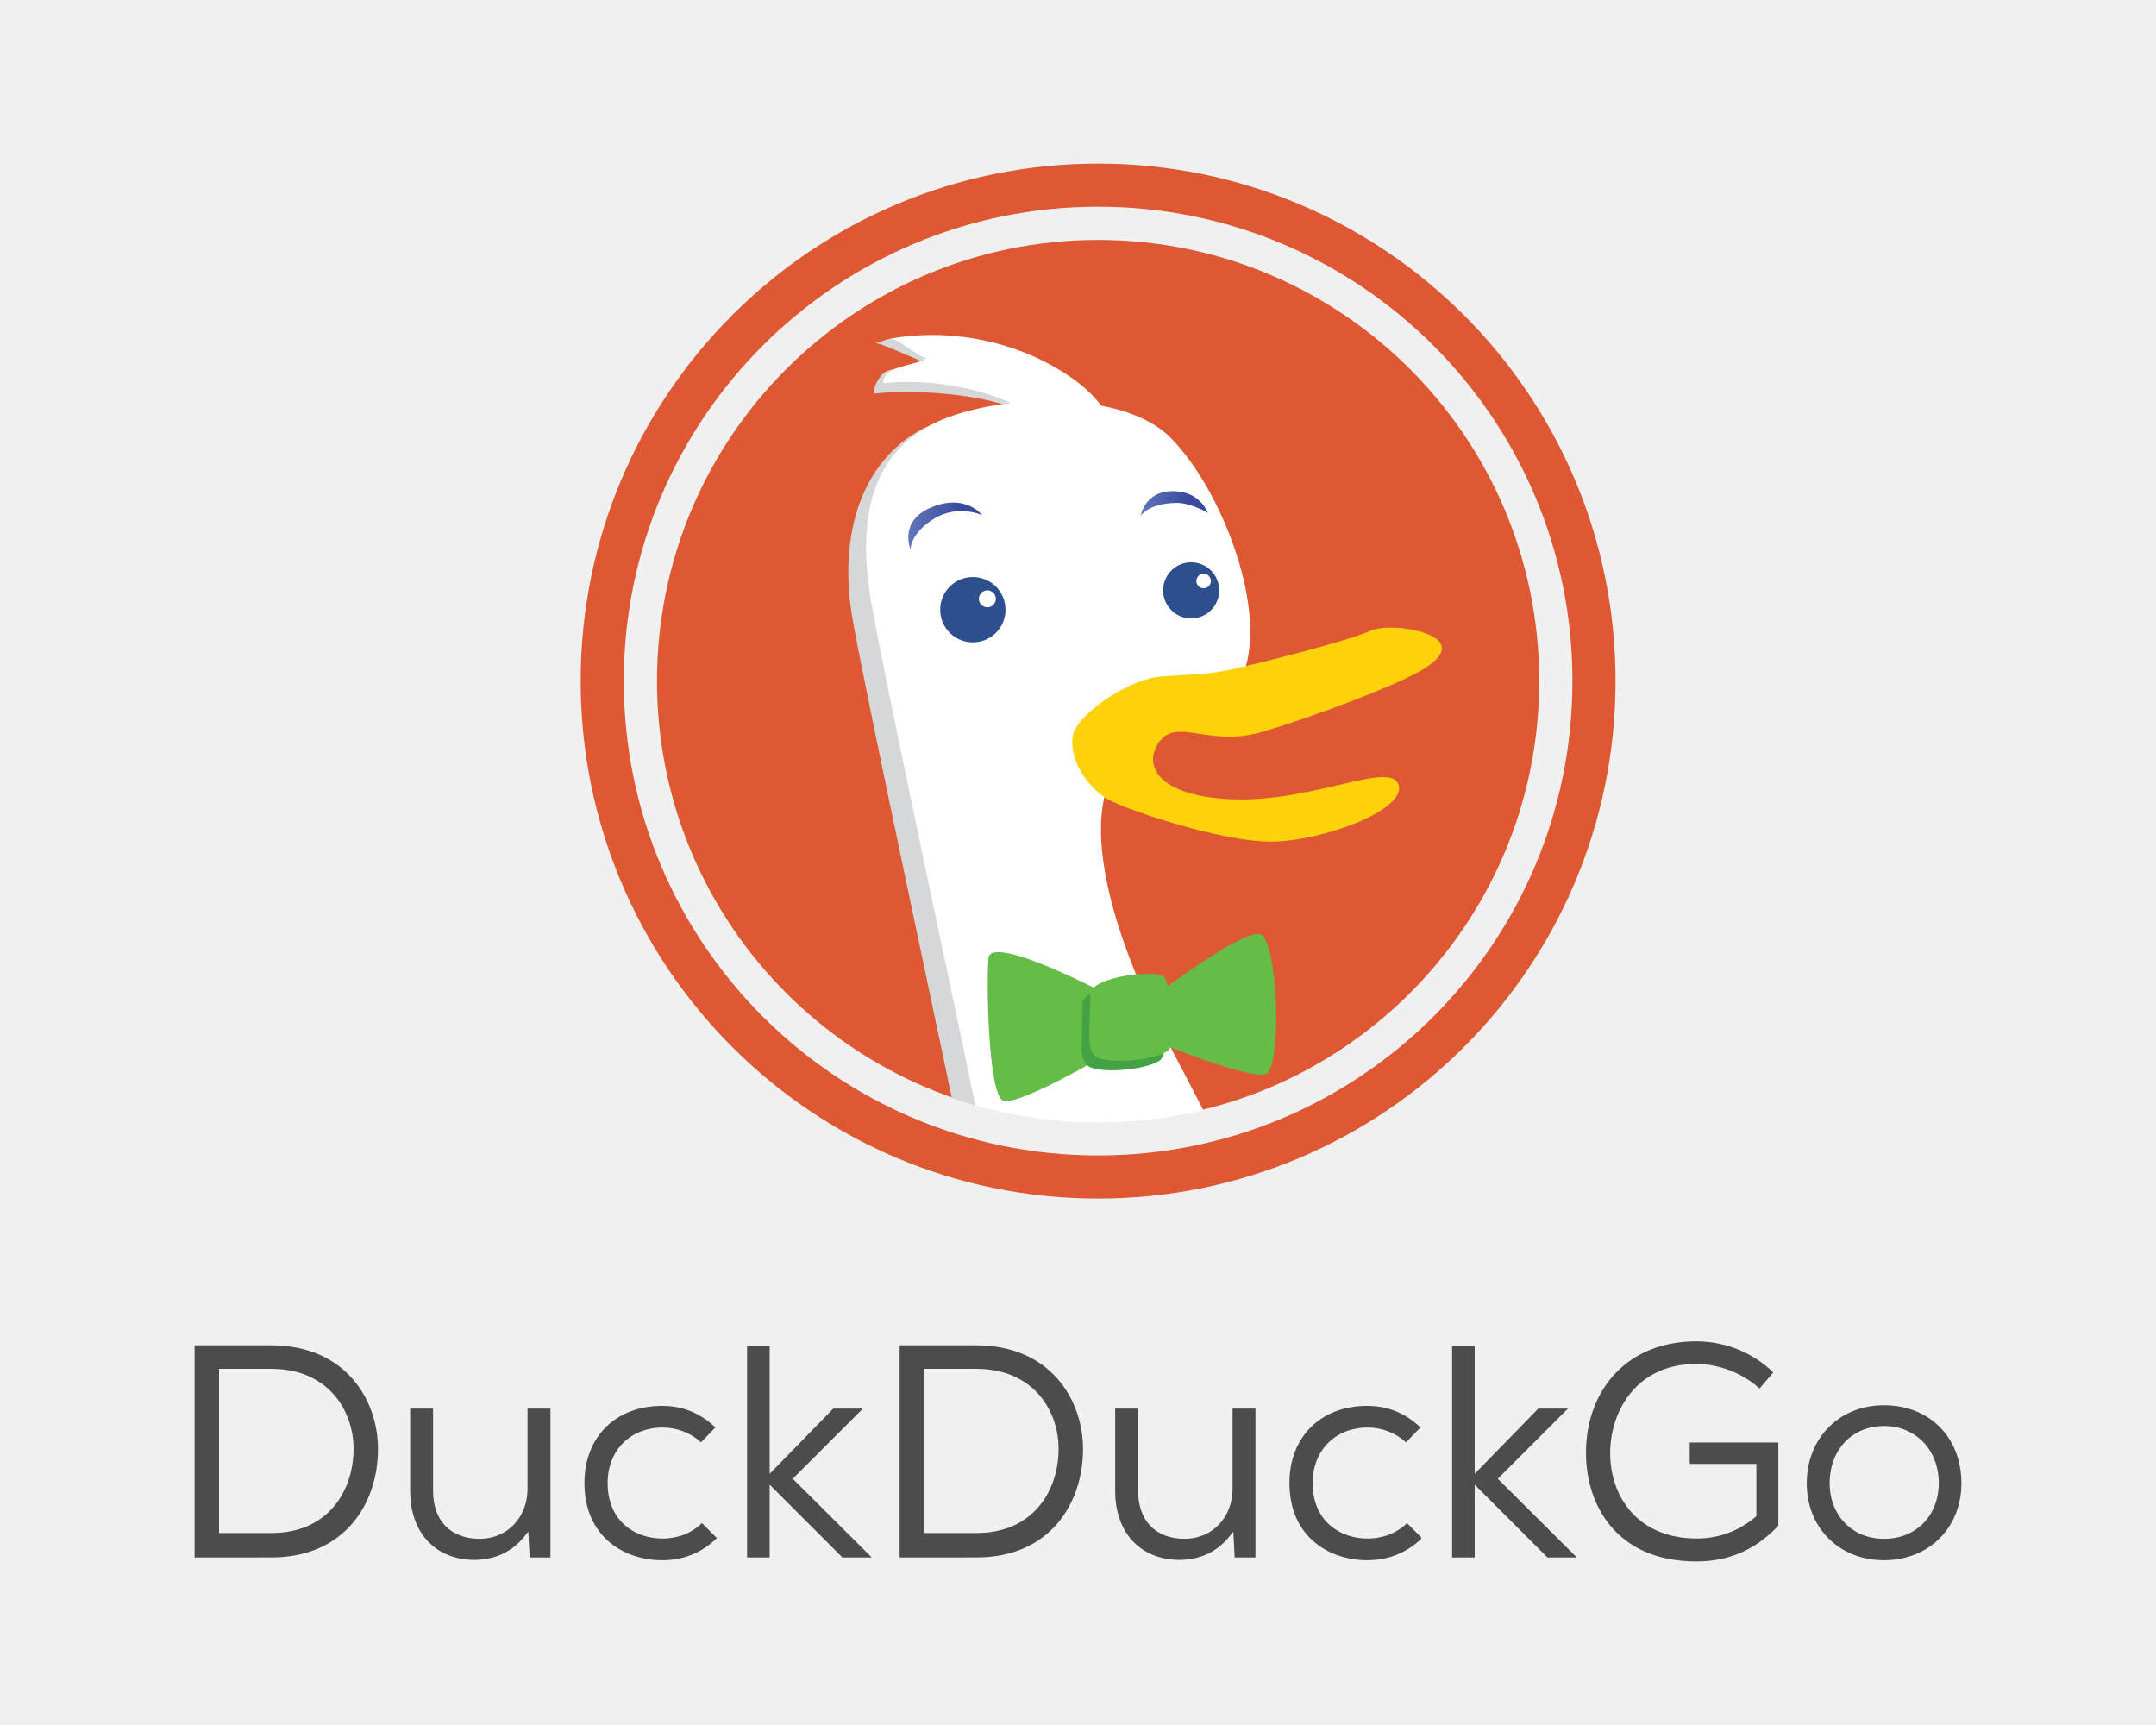
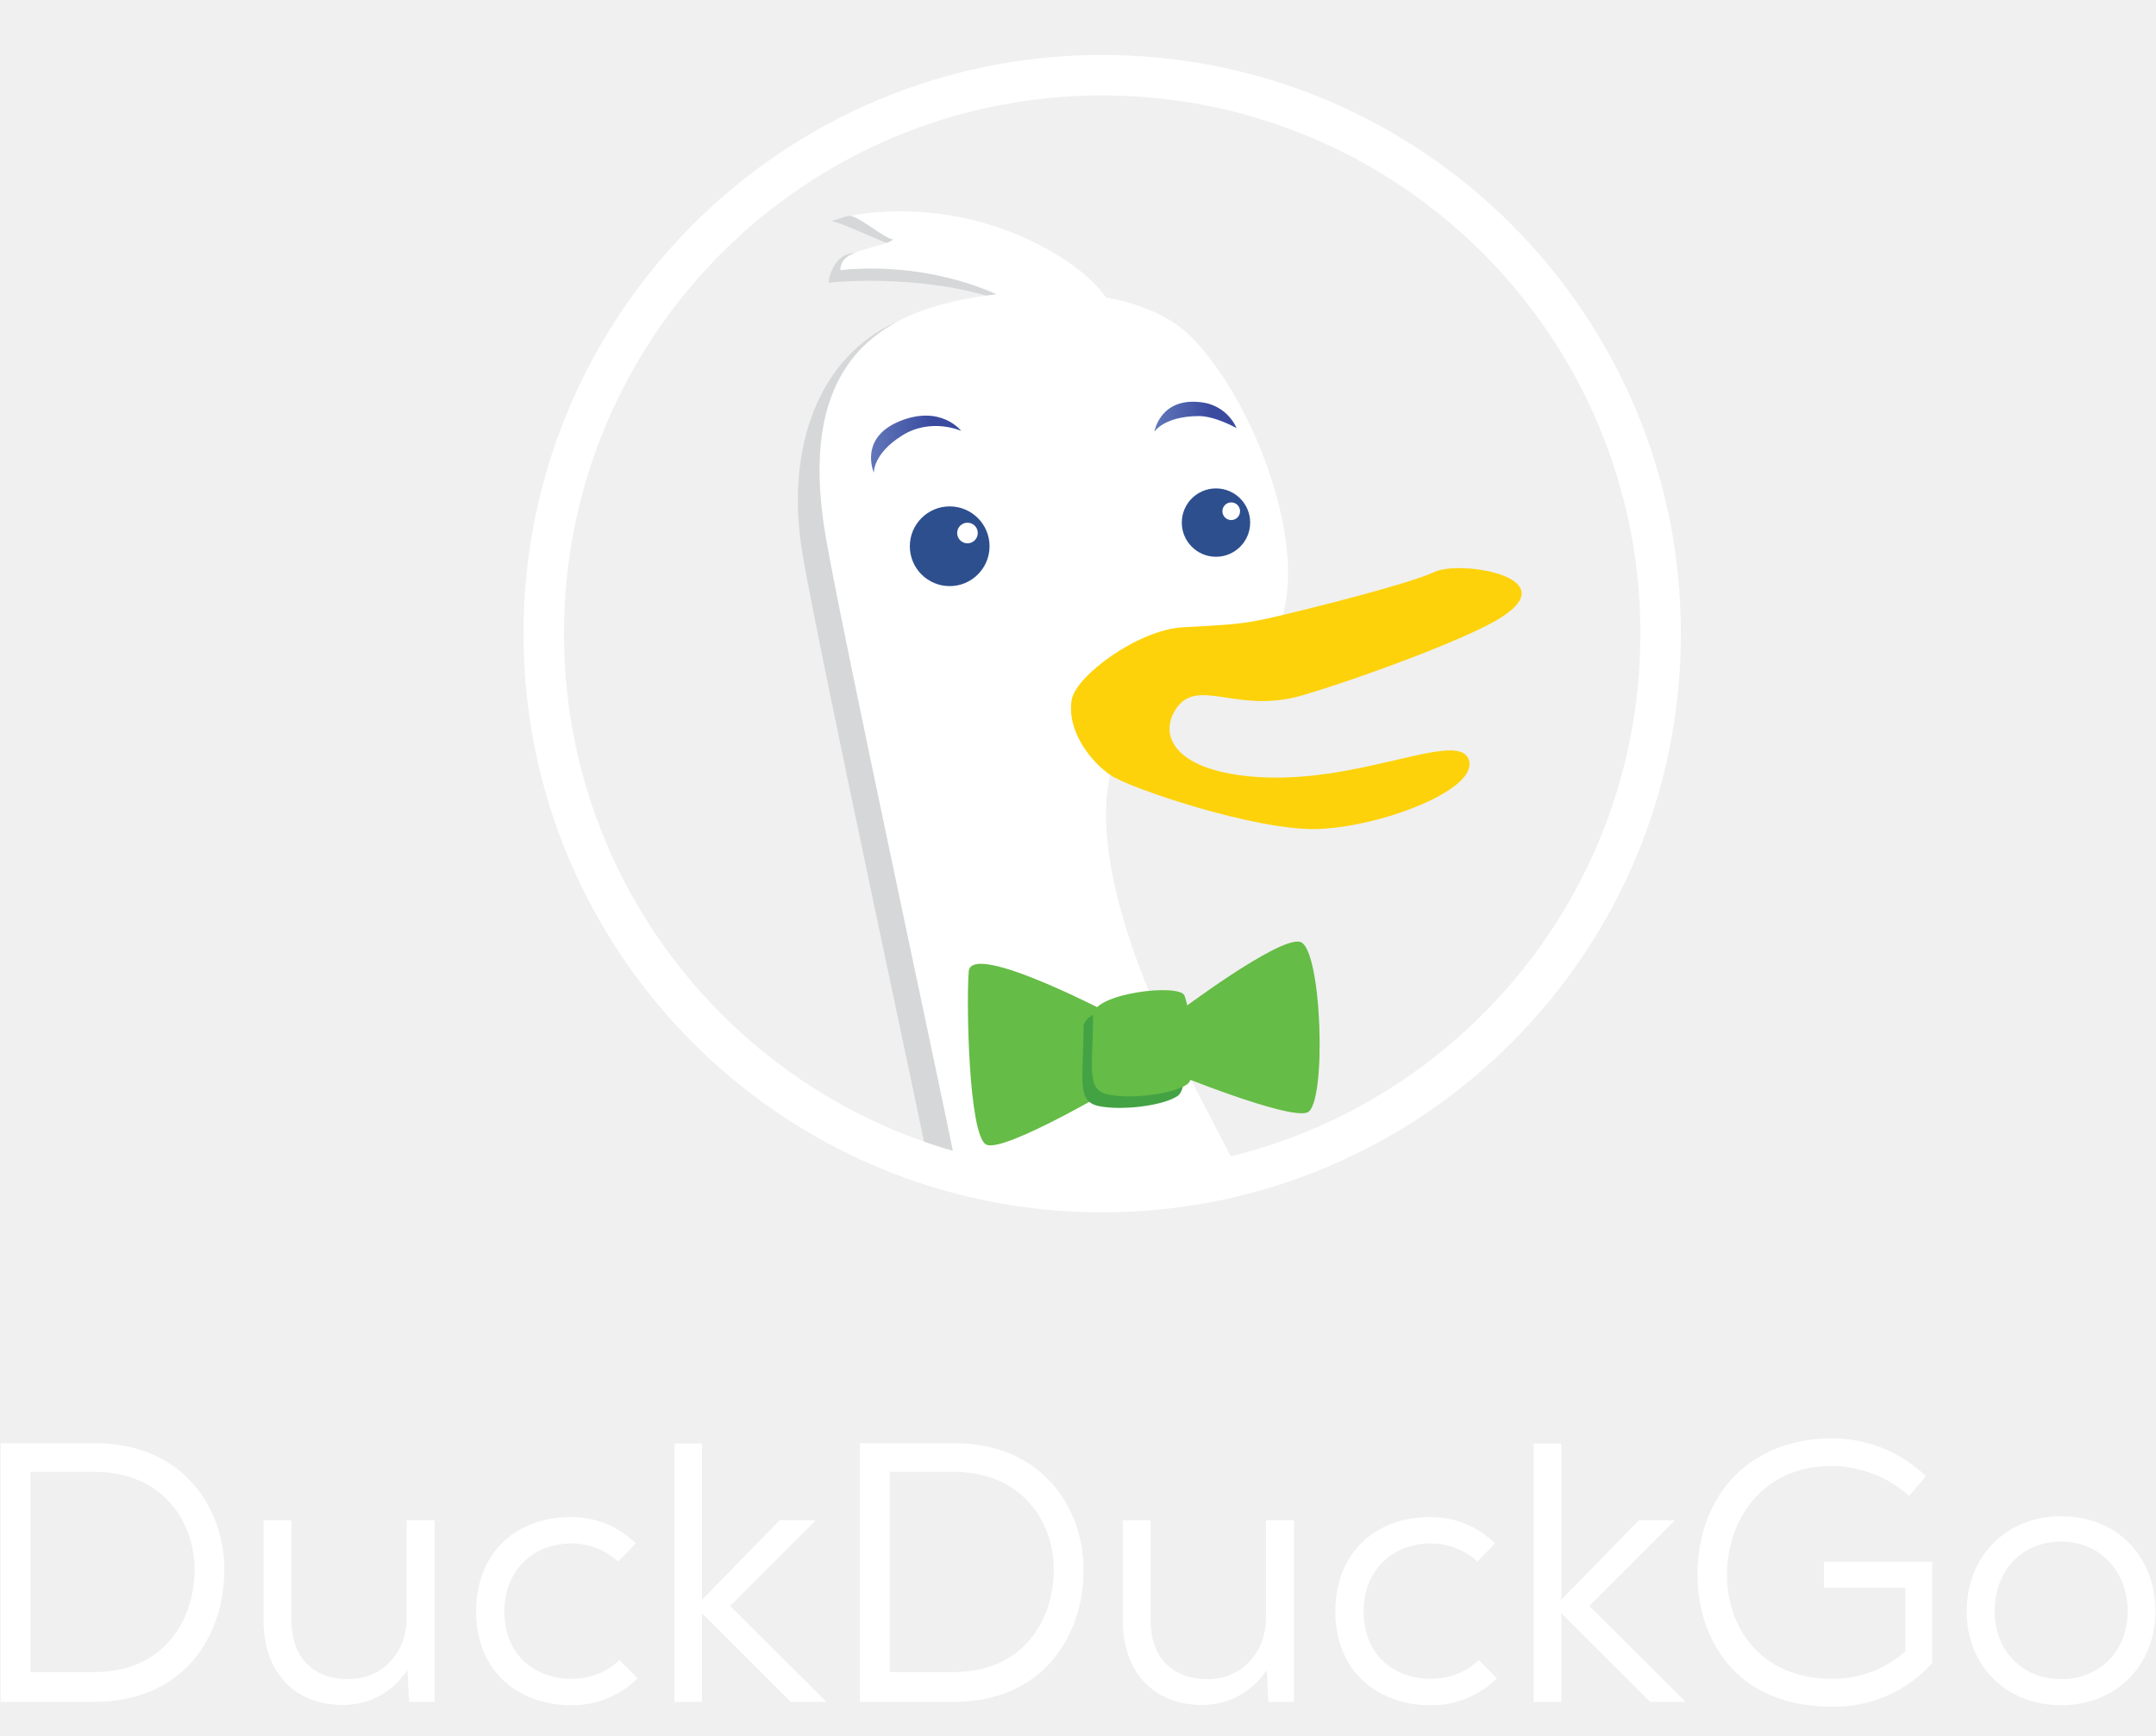
- <svg xmlns="http://www.w3.org/2000/svg" xmlns:xlink="http://www.w3.org/1999/xlink" version="1.1" id="Layer_1" x="0px" y="0px" width="250px" height="200px" viewBox="0 0 250 200" enable-background="new 0 0 250 200" xml:space="preserve">
-   <g>
-     <circle fill="#DE5833" cx="127.332" cy="78.966" r="51.15" />
+ <svg xmlns="http://www.w3.org/2000/svg" xmlns:xlink="http://www.w3.org/1999/xlink" viewBox="0 0 205 165">
+   <defs>
+     <clipPath id="a">
+       <circle cx="127.33" cy="78.97" r="52" />
+     </clipPath>
+     <linearGradient id="b" gradientUnits="userSpaceOnUse" x1="1893.32" y1="-2381.98" x2="1901.89" y2="-2381.98" gradientTransform="matrix(1 0 0 -1 -1788 -2321)">
+       <stop offset=".01" stop-color="#6176b9" />
+       <stop offset=".69" stop-color="#394a9f" />
+     </linearGradient>
+     <linearGradient id="c" gradientUnits="userSpaceOnUse" x1="1920.27" y1="-2379.37" x2="1928.08" y2="-2379.37" gradientTransform="matrix(1 0 0 -1 -1788 -2321)">
+       <stop offset=".01" stop-color="#6176b9" />
+       <stop offset=".69" stop-color="#394a9f" />
+     </linearGradient>
+     <path id="d" d="M22.56 180.57v-24.6h8.92c8.49 0 12.35 6.24 12.35 12.04 0 6.25-3.82 12.56-12.35 12.56h-8.92zm2.84-2.83h6.08c6.57 0 9.52-4.9 9.52-9.77 0-4.46-2.98-9.27-9.52-9.27H25.4v19.04zm29.66 3.12c-4.56 0-7.5-3.14-7.5-8v-9.55h2.65v9.52c0 3.5 2.04 5.58 5.45 5.58 3.2-.03 5.51-2.48 5.51-5.83v-9.27h2.66v17.26H61.4l-.15-3-.41.52a7.2 7.2 0 0 1-5.8 2.77zm21.73.03c-4.5 0-9.02-2.77-9.02-8.95 0-5.35 3.62-8.94 9.02-8.94 2.36 0 4.43.84 6.16 2.5l-1.67 1.73a6.53 6.53 0 0 0-4.42-1.72c-3.77 0-6.4 2.65-6.4 6.43 0 4.45 3.2 6.44 6.36 6.44 1.78 0 3.4-.63 4.58-1.79l1.73 1.74a8.8 8.8 0 0 1-6.34 2.56zm20.9-.32l-8.44-8.43v8.43h-2.62v-24.56h2.62v14.86l7.37-7.56h3.44l-8.14 8.14 9.13 9.09v.03z" />
+   </defs>
+   <g transform="translate(-22.5 -18.75)">
+     <g clip-path="url(#a)">
+       <path d="M138.46 132.53c-2.51-4.88-4.91-9.37-6.4-12.34-3.96-7.93-7.94-19.11-6.13-26.32.33-1.31-3.73-48.51-6.6-50.03-3.19-1.7-10.12-3.94-13.71-4.54-2.5-.4-3.07.3-4.12.46.99.1 5.7 2.42 6.61 2.55-.91.62-3.6-.02-5.32.74-.87.4-1.52 1.88-1.5 2.58 4.9-.5 12.56-.01 17.1 2-3.61.41-9.09.87-11.45 2.11-6.84 3.6-9.86 12.03-8.06 22.13 1.79 10.08 9.72 46.85 12.25 59.13 2.52 12.27 31.51 9.7 27.32 1.53z" fill="#D5D7D8" />
+       <path d="M142.1 133.72c-3.01-5.97-6.08-11.68-7.86-15.22-3.97-7.94-7.93-19.11-6.13-26.32.34-1.31.34-6.67 1.43-7.38 8.41-5.5 7.81-.19 11.19-2.65 1.74-1.27 3.13-2.8 3.74-4.9 2.16-7.58-3-20.77-8.78-26.54-1.88-1.88-4.76-3.06-8.02-3.68-1.25-1.72-3.27-3.36-6.13-4.89a28.86 28.86 0 0 0-18.27-2.88c1 .1 3.26 2.14 4.17 2.27-1.38.94-5.05.82-5.03 2.9 4.92-.5 10.3.28 14.84 2.3-3.6.4-6.96 1.3-9.31 2.54-6.86 3.6-8.66 10.81-6.86 20.91 1.81 10.1 9.74 46.88 12.26 59.13 2.53 12.26 32.5 11.8 28.77 4.41z" fill="#FFF" />
+     </g>
+     <circle r="3.79" cx="112.8" cy="70.69" fill="#2D4F8E" />
+     <circle r=".98" cx="114.49" cy="69.43" fill="#FFF" />
+     <circle r="3.25" cx="138.12" cy="68.44" fill="#2D4F8E" />
+     <circle r=".84" cx="139.57" cy="67.36" fill="#FFF" />
+     <path fill="url(#b)" d="M113.89 59.72s-2.86-1.3-5.63.45c-2.77 1.74-2.67 3.52-2.67 3.52s-1.47-3.28 2.45-4.89c3.93-1.6 5.85.92 5.85.92z" />
+     <path fill="url(#c)" d="M140.08 59.46s-2.05-1.17-3.65-1.15c-3.27.04-4.16 1.48-4.16 1.48s.55-3.44 4.73-2.75a4.2 4.2 0 0 1 3.08 2.42z" />
+     <path fill="#FDD20A" d="M124.4 85.3c.38-2.3 6.3-6.63 10.5-6.9 4.2-.26 5.5-.2 9-1.04 3.51-.83 12.54-3.08 15.03-4.24 2.5-1.15 13.1.57 5.63 4.74-3.23 1.81-11.94 5.13-18.17 6.99-6.22 1.86-9.99-1.78-12.06 1.28-1.64 2.43-.33 5.76 7.1 6.45 10.04.93 19.66-4.52 20.72-1.62 1.06 2.9-8.62 6.5-14.52 6.62-5.9.11-17.78-3.9-19.56-5.14-1.79-1.23-4.16-4.13-3.67-7.14z" />
    <g>
-       <g>
-         <path fill="#4C4C4C" d="M22.564,180.574v-24.598h8.914c8.487,0,12.352,6.234,12.352,12.031c0,6.256-3.819,12.562-12.352,12.562     L22.564,180.574L22.564,180.574z M25.398,177.74h6.08c6.575,0,9.518-4.904,9.518-9.766c0-4.467-2.979-9.271-9.518-9.271h-6.08     V177.74L25.398,177.74z" />
-       </g>
-       <g>
-         <path fill="#4C4C4C" d="M55.055,180.857c-4.554,0-7.497-3.137-7.497-7.992v-9.551h2.657v9.516c0,3.496,2.034,5.584,5.442,5.584     c3.195-0.035,5.513-2.488,5.513-5.832v-9.268h2.657v17.26h-2.414l-0.152-3.002l-0.412,0.518     C59.417,179.891,57.468,180.822,55.055,180.857z" />
-       </g>
-       <g>
-         <path fill="#4C4C4C" d="M76.786,180.893c-4.49,0-9.02-2.771-9.02-8.949c0-5.354,3.625-8.947,9.02-8.947     c2.361,0,4.436,0.842,6.168,2.502l-1.67,1.732c-1.175-1.096-2.781-1.721-4.427-1.721c-3.768,0-6.399,2.646-6.399,6.434     c0,4.445,3.196,6.438,6.364,6.438c1.782,0,3.4-0.636,4.573-1.791l1.736,1.736C81.384,180.029,79.25,180.893,76.786,180.893z" />
-       </g>
-       <g>
-         <polygon fill="#4C4C4C" points="97.683,180.574 89.248,172.139 89.248,180.574 86.626,180.574 86.626,156.012 89.248,156.012      89.248,170.869 96.621,163.314 100.058,163.314 91.924,171.448 101.051,180.539 101.051,180.574    " />
-       </g>
-       <g>
-         <path fill="#4C4C4C" d="M104.317,180.574v-24.598h8.913c8.487,0,12.354,6.234,12.354,12.031c0,6.256-3.815,12.562-12.354,12.562     L104.317,180.574L104.317,180.574z M107.15,177.74h6.08c6.575,0,9.519-4.904,9.519-9.766c0-4.467-2.979-9.271-9.519-9.271h-6.08     V177.74z" />
-       </g>
-       <g>
-         <path fill="#4C4C4C" d="M136.807,180.857c-4.556,0-7.496-3.137-7.496-7.992v-9.551h2.656v9.516c0,3.496,2.034,5.584,5.441,5.584     c3.189-0.035,5.514-2.488,5.514-5.832v-9.268h2.656v17.26h-2.416l-0.15-3.002l-0.412,0.518     C141.168,179.891,139.219,180.822,136.807,180.857z" />
-       </g>
-       <g>
-         <path fill="#4C4C4C" d="M158.539,180.893c-4.49,0-9.021-2.771-9.021-8.949c0-5.354,3.625-8.947,9.021-8.947     c2.359,0,4.438,0.842,6.168,2.502l-1.67,1.732c-1.176-1.096-2.781-1.721-4.428-1.721c-3.77,0-6.398,2.646-6.398,6.434     c0,4.445,3.197,6.438,6.363,6.438c1.781,0,3.4-0.636,4.572-1.791l1.686,1.688l-0.088,0.091l0.049,0.049     C163.062,180.059,160.961,180.893,158.539,180.893z" />
-       </g>
-       <g>
-         <polygon fill="#4C4C4C" points="179.436,180.574 171,172.139 171,180.574 168.379,180.574 168.379,156.012 171,156.012      171,170.869 178.373,163.314 181.811,163.314 173.678,171.448 182.803,180.539 182.803,180.574    " />
-       </g>
-       <g>
-         <path fill="#4C4C4C" d="M196.719,181.035c-9.457,0-12.812-6.75-12.812-12.529c-0.021-3.765,1.256-7.125,3.584-9.467     c2.293-2.305,5.473-3.523,9.192-3.523c3.366,0,6.537,1.279,8.938,3.604l-1.604,1.869c-1.89-1.763-4.685-2.853-7.33-2.853     c-6.854,0-9.979,5.375-9.979,10.367c0,4.908,3.104,9.873,10.051,9.873c2.527,0,4.886-0.865,6.812-2.518l0.091-0.072v-6.062     h-7.729v-2.479h10.276v9.646C203.555,179.691,200.463,181.035,196.719,181.035z" />
-       </g>
-       <g>
-         <path fill="#4C4C4C" d="M218.453,180.893c-5.188,0-8.949-3.748-8.949-8.914c0-5.246,3.77-9.055,8.949-9.055     c5.289,0,8.982,3.723,8.982,9.055C227.436,177.145,223.658,180.893,218.453,180.893z M218.486,165.332     c-3.727,0-6.326,2.734-6.326,6.646c0,3.729,2.646,6.436,6.293,6.436c3.709,0,6.326-2.646,6.361-6.434     C224.814,168.127,222.154,165.332,218.486,165.332z" />
-       </g>
+       <path fill="#65BC46" d="M128.94 115.6s-14.1-7.53-14.33-4.48c-.24 3.06 0 15.51 1.64 16.45 1.65.94 13.4-6.1 13.4-6.1l-.7-5.88zm5.4-.48s9.64-7.29 11.76-6.82c2.11.48 2.58 15.51.7 16.23-1.88.7-12.9-3.81-12.9-3.81l.45-5.6z" />
+       <path fill="#43A244" d="M125.53 116.39c0 4.93-.71 7.05 1.4 7.52 2.12.47 6.11 0 7.53-.94 1.4-.94.23-7.28-.24-8.46-.47-1.18-8.7-.24-8.7 1.88z" />
+       <path fill="#65BC46" d="M126.43 115.3c0 4.93-.71 7.04 1.4 7.51 2.11.48 6.1 0 7.52-.94 1.41-.94.24-7.28-.23-8.46-.47-1.18-8.7-.23-8.7 1.88z" />
    </g>
-     <g>
-       <g>
-         <g>
-           <g>
-             <g>
-               <g>
-                 <g>
-                   <g>
-                     <g>
-                       <g>
-                         <g>
-                           <g>
-                             <defs>
-                               <path id="SVGID_1_" d="M178.684,78.824c0,28.316-23.035,51.354-51.354,51.354c-28.313,0-51.348-23.039-51.348-51.354                c0-28.313,23.036-51.349,51.348-51.349C155.648,27.475,178.684,50.511,178.684,78.824z" />
-                             </defs>
-                             <clipPath id="SVGID_2_">
-                               <use xlink:href="#SVGID_1_" overflow="visible" />
-                             </clipPath>
-                             <g clip-path="url(#SVGID_2_)">
-                               <path fill="#D5D7D8" d="M148.293,155.158c-1.801-8.285-12.262-27.039-16.23-34.969                c-3.965-7.932-7.938-19.11-6.129-26.322c0.328-1.312-3.436-11.308-2.354-12.015                c8.416-5.489,10.632,0.599,14.002-1.862c1.734-1.273,4.09,1.047,4.689-1.06c2.158-7.567-3.006-20.76-8.771-26.526                c-1.885-1.879-4.771-3.06-8.03-3.687c-1.254-1.713-3.275-3.36-6.138-4.879c-3.188-1.697-10.121-3.938-13.717-4.535                c-2.492-0.41-3.055,0.287-4.119,0.461c0.992,0.088,5.699,2.414,6.615,2.549c-0.916,0.619-3.607-0.028-5.324,0.742                c-0.865,0.392-1.512,1.877-1.506,2.58c4.91-0.496,12.574-0.016,17.1,2c-3.602,0.41-9.08,0.867-11.436,2.105                c-6.848,3.608-9.873,12.035-8.07,22.133c1.804,10.075,9.738,46.85,12.262,59.129                c2.525,12.264-5.408,20.189-10.455,22.354l5.408,0.363l-1.801,3.967c6.484,0.719,13.695-1.439,13.695-1.439                c-1.438,3.965-11.176,5.412-11.176,5.412s4.691,1.438,12.258-1.447c7.578-2.883,12.263-4.688,12.263-4.688                l3.604,9.373l6.854-6.847l2.885,7.211C144.686,165.26,150.096,163.453,148.293,155.158z" />
-                               <path fill="#FFFFFF" d="M150.471,153.477c-1.795-8.289-12.256-27.043-16.228-34.979                c-3.97-7.936-7.935-19.112-6.13-26.321c0.335-1.309,0.341-6.668,1.429-7.379c8.411-5.494,7.812-0.184,11.187-2.645                c1.74-1.271,3.133-2.806,3.738-4.912c2.164-7.572-3.006-20.76-8.773-26.529c-1.879-1.879-4.768-3.062-8.023-3.686                c-1.252-1.718-3.271-3.361-6.13-4.882c-5.391-2.862-12.074-4.006-18.266-2.883c0.99,0.09,3.256,2.138,4.168,2.273                c-1.381,0.936-5.053,0.815-5.029,2.896c4.916-0.492,10.303,0.285,14.834,2.297c-3.602,0.41-6.955,1.3-9.311,2.543                c-6.854,3.603-8.656,10.812-6.854,20.914c1.807,10.097,9.742,46.873,12.256,59.126                c2.527,12.26-5.402,20.188-10.449,22.354l5.408,0.359l-1.801,3.973c6.484,0.721,13.695-1.439,13.695-1.439                c-1.438,3.974-11.176,5.406-11.176,5.406s4.686,1.439,12.258-1.445c7.581-2.883,12.269-4.688,12.269-4.688                l3.604,9.373L144,156.35l2.891,7.215C146.875,163.572,152.279,161.768,150.471,153.477z" />
-                               <path fill="#2D4F8E" d="M109.021,70.691c0-2.093,1.693-3.787,3.789-3.787c2.09,0,3.785,1.694,3.785,3.787                c0,2.094-1.695,3.786-3.785,3.786C110.714,74.478,109.021,72.785,109.021,70.691z" />
-                               <path fill="#FFFFFF" d="M113.507,69.429c0-0.545,0.441-0.983,0.98-0.983c0.543,0,0.984,0.438,0.984,0.983                c0,0.543-0.441,0.984-0.984,0.984C113.949,70.414,113.507,69.972,113.507,69.429z" />
-                               <path fill="#2D4F8E" d="M134.867,68.445c0-1.793,1.461-3.25,3.252-3.25c1.801,0,3.256,1.457,3.256,3.25                c0,1.801-1.455,3.258-3.256,3.258C136.328,71.703,134.867,70.246,134.867,68.445z" />
-                               <path fill="#FFFFFF" d="M138.725,67.363c0-0.463,0.379-0.843,0.838-0.843c0.479,0,0.846,0.38,0.846,0.843                c0,0.469-0.367,0.842-0.846,0.842C139.104,68.205,138.725,67.832,138.725,67.363z" />
-                               <linearGradient id="SVGID_3_" gradientUnits="userSpaceOnUse" x1="1893.318" y1="-2381.979" x2="1901.887" y2="-2381.979" gradientTransform="matrix(1 0 0 -1 -1788 -2321)">
-                                 <stop offset="0.006" style="stop-color:#6176B9" />
-                                 <stop offset="0.691" style="stop-color:#394A9F" />
-                               </linearGradient>
-                               <path fill="url(#SVGID_3_)" d="M113.886,59.718c0,0-2.854-1.291-5.629,0.453c-2.77,1.742-2.668,3.523-2.668,3.523                s-1.473-3.283,2.453-4.892C111.972,57.193,113.886,59.718,113.886,59.718z" />
-                               <linearGradient id="SVGID_4_" gradientUnits="userSpaceOnUse" x1="1920.273" y1="-2379.371" x2="1928.078" y2="-2379.371" gradientTransform="matrix(1 0 0 -1 -1788 -2321)">
-                                 <stop offset="0.006" style="stop-color:#6176B9" />
-                                 <stop offset="0.691" style="stop-color:#394A9F" />
-                               </linearGradient>
-                               <path fill="url(#SVGID_4_)" d="M140.078,59.458c0,0-2.051-1.172-3.643-1.152c-3.271,0.043-4.162,1.488-4.162,1.488                s0.549-3.445,4.732-2.754C139.273,57.417,140.078,59.458,140.078,59.458z" />
-                             </g>
-                           </g>
-                         </g>
-                       </g>
-                     </g>
-                   </g>
-                 </g>
-               </g>
-             </g>
-           </g>
-         </g>
-         <path fill="#FDD20A" d="M124.4,85.295c0.379-2.291,6.299-6.625,10.491-6.887c4.201-0.265,5.51-0.205,9.01-1.043     c3.51-0.838,12.535-3.088,15.033-4.242c2.504-1.156,13.104,0.572,5.631,4.738c-3.232,1.809-11.943,5.131-18.172,6.987     c-6.219,1.861-9.99-1.776-12.06,1.281c-1.646,2.432-0.334,5.762,7.099,6.453c10.037,0.93,19.66-4.521,20.719-1.625     c1.064,2.895-8.625,6.508-14.525,6.623c-5.893,0.111-17.771-3.896-19.555-5.137C126.285,91.205,123.906,88.313,124.4,85.295z" />
-       </g>
-       <g>
-         <path fill="#65BC46" d="M128.943,115.592c0,0-14.102-7.521-14.332-4.47c-0.238,3.056,0,15.509,1.643,16.451     c1.646,0.938,13.396-6.108,13.396-6.108L128.943,115.592z" />
-         <path fill="#65BC46" d="M134.346,115.118c0,0,9.635-7.285,11.754-6.815c2.111,0.479,2.582,15.51,0.701,16.229     c-1.881,0.69-12.908-3.813-12.908-3.813L134.346,115.118z" />
-         <path fill="#43A244" d="M125.529,116.389c0,4.932-0.709,7.049,1.41,7.519c2.109,0.473,6.104,0,7.518-0.938     c1.41-0.938,0.232-7.279-0.232-8.465C133.748,113.331,125.529,114.273,125.529,116.389z" />
-         <path fill="#65BC46" d="M126.426,115.292c0,4.933-0.707,7.05,1.409,7.519c2.106,0.479,6.104,0,7.519-0.938     c1.41-0.941,0.231-7.279-0.236-8.466C134.645,112.234,126.426,113.18,126.426,115.292z" />
-       </g>
-     </g>
-     <circle fill="none" stroke="#DE5833" stroke-width="5" stroke-miterlimit="10" cx="127.331" cy="78.965" r="57.5" />
+   </g>
+   <circle cx="104.8" cy="60.249" r="53.1" fill="none" stroke="#FFF" stroke-width="3.85" />
+   <g fill="#FFF" transform="translate(-22.5 -18.75)">
+     <use xlink:href="#d" />
+     <use xlink:href="#d" x="81.7" />
+     <path d="M196.72 181.03c-9.46 0-12.81-6.75-12.81-12.52-.02-3.77 1.25-7.13 3.58-9.47 2.3-2.3 5.47-3.52 9.2-3.52 3.36 0 6.53 1.27 8.93 3.6l-1.6 1.87a11.12 11.12 0 0 0-7.33-2.85c-6.86 0-9.98 5.37-9.98 10.36 0 4.91 3.1 9.88 10.05 9.88 2.53 0 4.88-.87 6.81-2.52l.1-.07v-6.07h-7.74v-2.48h10.28v9.65a12.47 12.47 0 0 1-9.5 4.14zm21.73-.14c-5.18 0-8.95-3.74-8.95-8.91 0-5.25 3.77-9.06 8.95-9.06 5.3 0 8.99 3.73 8.99 9.06 0 5.17-3.78 8.91-8.99 8.91zm.04-15.56c-3.73 0-6.33 2.74-6.33 6.65 0 3.73 2.65 6.43 6.3 6.43 3.7 0 6.32-2.64 6.35-6.43 0-3.85-2.66-6.65-6.32-6.65z" />
  </g>
</svg>
